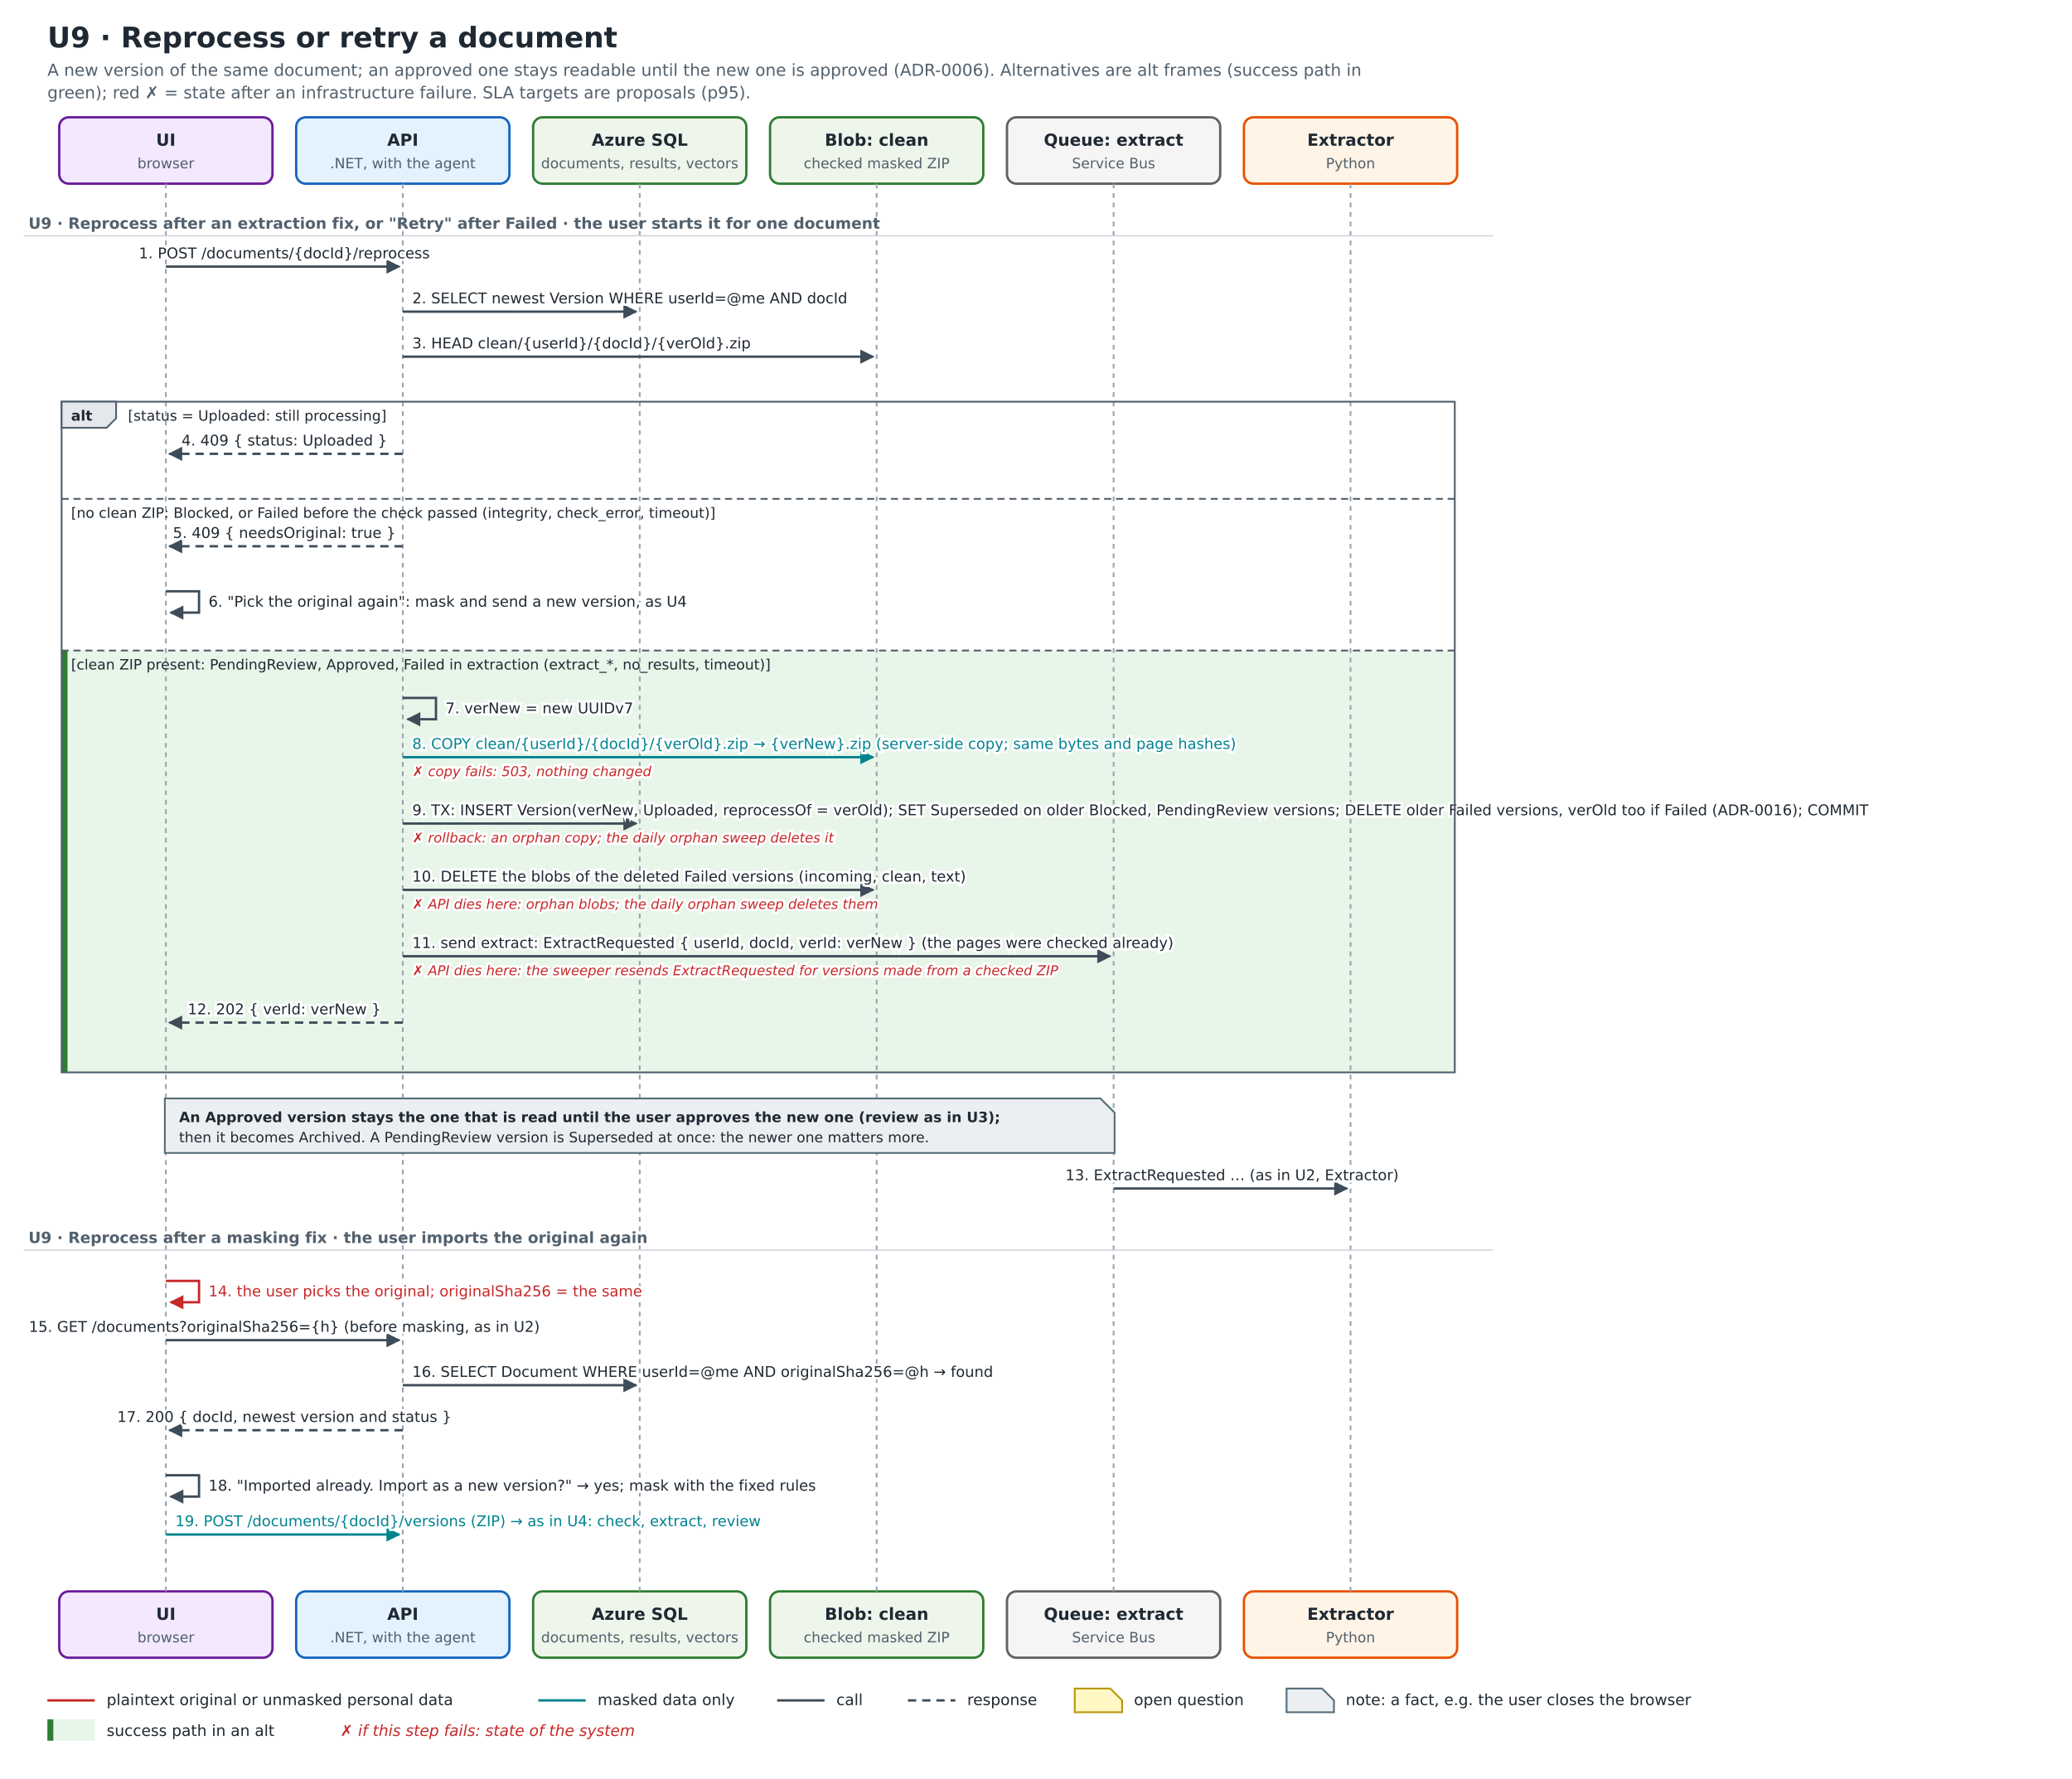
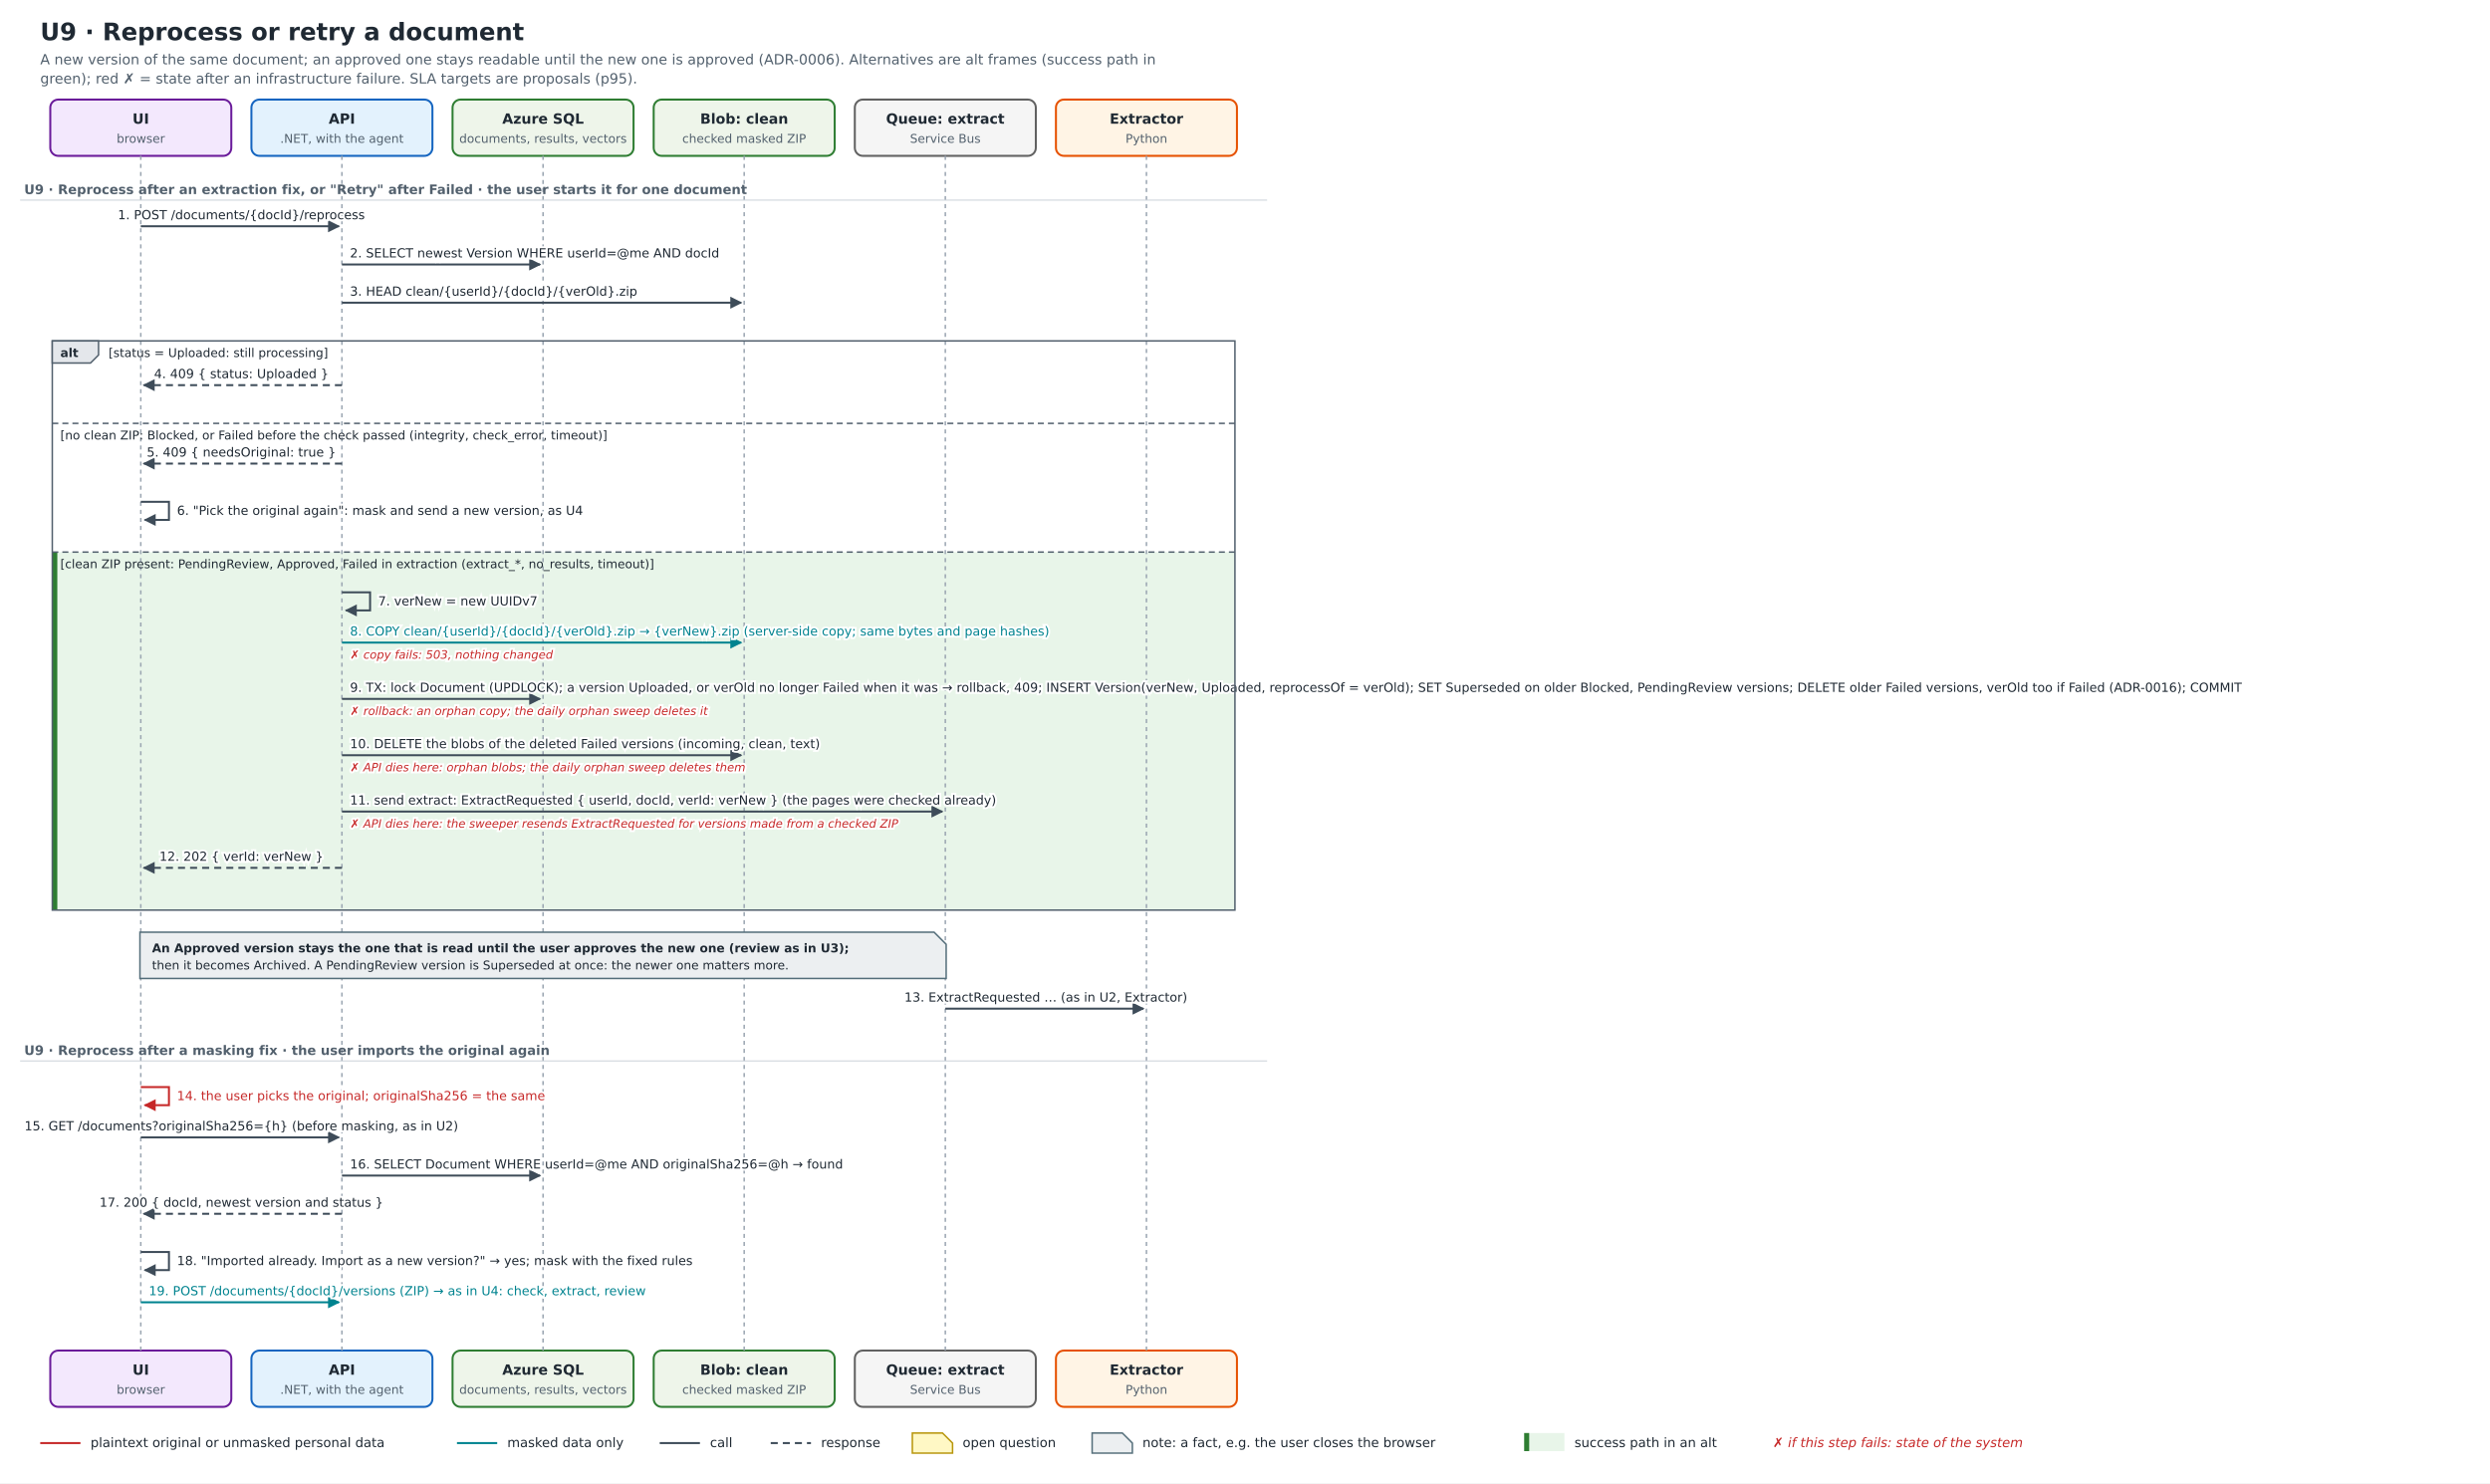
- <svg xmlns="http://www.w3.org/2000/svg" width="1749" height="1501" viewBox="0 0 1749 1501" font-family="DejaVu Sans, Arial, sans-serif">
+ <svg xmlns="http://www.w3.org/2000/svg" width="2476" height="1475" viewBox="0 0 2476 1475" font-family="DejaVu Sans, Arial, sans-serif">
  <defs>
    <marker id="a-raw" viewBox="0 0 10 10" refX="9" refY="5" markerWidth="6" markerHeight="6" orient="auto-start-reverse">
      <path d="M0 0 L10 5 L0 10 z" fill="#c62828" />
    </marker>
    <marker id="a-masked" viewBox="0 0 10 10" refX="9" refY="5" markerWidth="6" markerHeight="6" orient="auto-start-reverse">
      <path d="M0 0 L10 5 L0 10 z" fill="#00838f" />
    </marker>
    <marker id="a-normal" viewBox="0 0 10 10" refX="9" refY="5" markerWidth="6" markerHeight="6" orient="auto-start-reverse">
      <path d="M0 0 L10 5 L0 10 z" fill="#3e4c59" />
    </marker>
  </defs>
  <rect width="100%" height="100%" fill="#ffffff" />
  <text x="40" y="40" font-size="24" font-weight="bold" fill="#1f2933">U9 · Reprocess or retry a document</text>
  <text x="40" y="64" font-size="14" fill="#52606d">A new version of the same document; an approved one stays readable until the new one is approved (ADR-0006). Alternatives are alt frames (success path in</text>
  <text x="40" y="83" font-size="14" fill="#52606d">green); red ✗ = state after an infrastructure failure. SLA targets are proposals (p95).</text>
  <rect x="52" y="339" width="1176" height="82" fill="#ffffff" />
  <rect x="52" y="421" width="1176" height="128" fill="#ffffff" />
  <rect x="52" y="549" width="1176" height="356" fill="#e8f5e9" />
  <rect x="52" y="549" width="5" height="356" fill="#2e7d32" />
  <rect x="50" y="99" width="180" height="56" rx="8" fill="#f3e8fd" stroke="#6a1b9a" stroke-width="2" />
  <text x="140" y="123" text-anchor="middle" font-size="14" font-weight="bold" fill="#1f2933">UI</text>
  <text x="140" y="142" text-anchor="middle" font-size="12" fill="#52606d">browser</text>
  <rect x="50" y="1343" width="180" height="56" rx="8" fill="#f3e8fd" stroke="#6a1b9a" stroke-width="2" />
  <text x="140" y="1367" text-anchor="middle" font-size="14" font-weight="bold" fill="#1f2933">UI</text>
  <text x="140" y="1386" text-anchor="middle" font-size="12" fill="#52606d">browser</text>
  <line x1="140" y1="155" x2="140" y2="1343" stroke="#9aa5b1" stroke-width="1.5" stroke-dasharray="4 4" />
  <rect x="250" y="99" width="180" height="56" rx="8" fill="#e3f2fd" stroke="#1565c0" stroke-width="2" />
  <text x="340" y="123" text-anchor="middle" font-size="14" font-weight="bold" fill="#1f2933">API</text>
  <text x="340" y="142" text-anchor="middle" font-size="12" fill="#52606d">.NET, with the agent</text>
  <rect x="250" y="1343" width="180" height="56" rx="8" fill="#e3f2fd" stroke="#1565c0" stroke-width="2" />
  <text x="340" y="1367" text-anchor="middle" font-size="14" font-weight="bold" fill="#1f2933">API</text>
  <text x="340" y="1386" text-anchor="middle" font-size="12" fill="#52606d">.NET, with the agent</text>
  <line x1="340" y1="155" x2="340" y2="1343" stroke="#9aa5b1" stroke-width="1.5" stroke-dasharray="4 4" />
  <rect x="450" y="99" width="180" height="56" rx="8" fill="#eef5ea" stroke="#2e7d32" stroke-width="2" />
  <text x="540" y="123" text-anchor="middle" font-size="14" font-weight="bold" fill="#1f2933">Azure SQL</text>
  <text x="540" y="142" text-anchor="middle" font-size="12" fill="#52606d">documents, results, vectors</text>
  <rect x="450" y="1343" width="180" height="56" rx="8" fill="#eef5ea" stroke="#2e7d32" stroke-width="2" />
  <text x="540" y="1367" text-anchor="middle" font-size="14" font-weight="bold" fill="#1f2933">Azure SQL</text>
  <text x="540" y="1386" text-anchor="middle" font-size="12" fill="#52606d">documents, results, vectors</text>
  <line x1="540" y1="155" x2="540" y2="1343" stroke="#9aa5b1" stroke-width="1.5" stroke-dasharray="4 4" />
  <rect x="650" y="99" width="180" height="56" rx="8" fill="#eef5ea" stroke="#2e7d32" stroke-width="2" />
  <text x="740" y="123" text-anchor="middle" font-size="14" font-weight="bold" fill="#1f2933">Blob: clean</text>
  <text x="740" y="142" text-anchor="middle" font-size="12" fill="#52606d">checked masked ZIP</text>
  <rect x="650" y="1343" width="180" height="56" rx="8" fill="#eef5ea" stroke="#2e7d32" stroke-width="2" />
  <text x="740" y="1367" text-anchor="middle" font-size="14" font-weight="bold" fill="#1f2933">Blob: clean</text>
  <text x="740" y="1386" text-anchor="middle" font-size="12" fill="#52606d">checked masked ZIP</text>
  <line x1="740" y1="155" x2="740" y2="1343" stroke="#9aa5b1" stroke-width="1.5" stroke-dasharray="4 4" />
  <rect x="850" y="99" width="180" height="56" rx="8" fill="#f5f5f5" stroke="#616161" stroke-width="2" />
  <text x="940" y="123" text-anchor="middle" font-size="14" font-weight="bold" fill="#1f2933">Queue: extract</text>
  <text x="940" y="142" text-anchor="middle" font-size="12" fill="#52606d">Service Bus</text>
  <rect x="850" y="1343" width="180" height="56" rx="8" fill="#f5f5f5" stroke="#616161" stroke-width="2" />
  <text x="940" y="1367" text-anchor="middle" font-size="14" font-weight="bold" fill="#1f2933">Queue: extract</text>
  <text x="940" y="1386" text-anchor="middle" font-size="12" fill="#52606d">Service Bus</text>
  <line x1="940" y1="155" x2="940" y2="1343" stroke="#9aa5b1" stroke-width="1.5" stroke-dasharray="4 4" />
  <rect x="1050" y="99" width="180" height="56" rx="8" fill="#fff4e5" stroke="#e65100" stroke-width="2" />
  <text x="1140" y="123" text-anchor="middle" font-size="14" font-weight="bold" fill="#1f2933">Extractor</text>
  <text x="1140" y="142" text-anchor="middle" font-size="12" fill="#52606d">Python</text>
  <rect x="1050" y="1343" width="180" height="56" rx="8" fill="#fff4e5" stroke="#e65100" stroke-width="2" />
  <text x="1140" y="1367" text-anchor="middle" font-size="14" font-weight="bold" fill="#1f2933">Extractor</text>
  <text x="1140" y="1386" text-anchor="middle" font-size="12" fill="#52606d">Python</text>
  <line x1="1140" y1="155" x2="1140" y2="1343" stroke="#9aa5b1" stroke-width="1.5" stroke-dasharray="4 4" />
  <line x1="20" y1="199" x2="1260" y2="199" stroke="#cbd2d9" stroke-width="1" />
  <text x="24" y="193" font-size="13" font-weight="bold" fill="#52606d">U9 · Reprocess after an extraction fix, or "Retry" after Failed · the user starts it for one document</text>
  <line x1="140" y1="225" x2="337" y2="225" stroke="#3e4c59" stroke-width="2" marker-end="url(#a-normal)" />
  <text x="240" y="218" text-anchor="middle" font-size="12.5" fill="#1f2933" paint-order="stroke" stroke="#ffffff" stroke-width="4">1. POST /documents/{docId}/reprocess</text>
  <line x1="340" y1="263" x2="537" y2="263" stroke="#3e4c59" stroke-width="2" marker-end="url(#a-normal)" />
  <text x="348" y="256" text-anchor="start" font-size="12.5" fill="#1f2933" paint-order="stroke" stroke="#ffffff" stroke-width="4">2. SELECT newest Version WHERE userId=@me AND docId</text>
  <line x1="340" y1="301" x2="737" y2="301" stroke="#3e4c59" stroke-width="2" marker-end="url(#a-normal)" />
  <text x="348" y="294" text-anchor="start" font-size="12.5" fill="#1f2933" paint-order="stroke" stroke="#ffffff" stroke-width="4">3. HEAD clean/{userId}/{docId}/{verOld}.zip</text>
  <line x1="340" y1="383" x2="143" y2="383" stroke="#3e4c59" stroke-width="2" stroke-dasharray="7 5" marker-end="url(#a-normal)" />
  <text x="240" y="376" text-anchor="middle" font-size="12.5" fill="#1f2933" paint-order="stroke" stroke="#ffffff" stroke-width="4">4. 409 { status: Uploaded }</text>
  <line x1="340" y1="461" x2="143" y2="461" stroke="#3e4c59" stroke-width="2" stroke-dasharray="7 5" marker-end="url(#a-normal)" />
  <text x="240" y="454" text-anchor="middle" font-size="12.5" fill="#1f2933" paint-order="stroke" stroke="#ffffff" stroke-width="4">5. 409 { needsOriginal: true }</text>
  <path d="M140 499 h28 v18 h-24" fill="none" stroke="#3e4c59" stroke-width="2" marker-end="url(#a-normal)" />
  <text x="176" y="512" font-size="12.5" fill="#1f2933" paint-order="stroke" stroke="#ffffff" stroke-width="4">6. "Pick the original again": mask and send a new version, as U4</text>
  <path d="M340 589 h28 v18 h-24" fill="none" stroke="#3e4c59" stroke-width="2" marker-end="url(#a-normal)" />
  <text x="376" y="602" font-size="12.5" fill="#1f2933" paint-order="stroke" stroke="#ffffff" stroke-width="4">7. verNew = new UUIDv7</text>
  <line x1="340" y1="639" x2="737" y2="639" stroke="#00838f" stroke-width="2" marker-end="url(#a-masked)" />
  <text x="348" y="632" text-anchor="start" font-size="12.5" fill="#00838f" paint-order="stroke" stroke="#ffffff" stroke-width="4">8. COPY clean/{userId}/{docId}/{verOld}.zip → {verNew}.zip  (server-side copy; same bytes and page hashes)</text>
  <text x="348" y="655" text-anchor="start" font-size="11.5" font-style="italic" fill="#c62828" paint-order="stroke" stroke="#ffffff" stroke-width="4">✗ copy fails: 503, nothing changed</text>
  <line x1="340" y1="695" x2="537" y2="695" stroke="#3e4c59" stroke-width="2" marker-end="url(#a-normal)" />
-   <text x="348" y="688" text-anchor="start" font-size="12.5" fill="#1f2933" paint-order="stroke" stroke="#ffffff" stroke-width="4">9. TX: INSERT Version(verNew, Uploaded, reprocessOf = verOld); SET Superseded on older Blocked, PendingReview versions; DELETE older Failed versions, verOld too if Failed (ADR-0016); COMMIT</text>
+   <text x="348" y="688" text-anchor="start" font-size="12.5" fill="#1f2933" paint-order="stroke" stroke="#ffffff" stroke-width="4">9. TX: lock Document (UPDLOCK); a version Uploaded, or verOld no longer Failed when it was → rollback, 409; INSERT Version(verNew, Uploaded, reprocessOf = verOld); SET Superseded on older Blocked, PendingReview versions; DELETE older Failed versions, verOld too if Failed (ADR-0016); COMMIT</text>
  <text x="348" y="711" text-anchor="start" font-size="11.5" font-style="italic" fill="#c62828" paint-order="stroke" stroke="#ffffff" stroke-width="4">✗ rollback: an orphan copy; the daily orphan sweep deletes it</text>
  <line x1="340" y1="751" x2="737" y2="751" stroke="#3e4c59" stroke-width="2" marker-end="url(#a-normal)" />
  <text x="348" y="744" text-anchor="start" font-size="12.5" fill="#1f2933" paint-order="stroke" stroke="#ffffff" stroke-width="4">10. DELETE the blobs of the deleted Failed versions (incoming, clean, text)</text>
  <text x="348" y="767" text-anchor="start" font-size="11.5" font-style="italic" fill="#c62828" paint-order="stroke" stroke="#ffffff" stroke-width="4">✗ API dies here: orphan blobs; the daily orphan sweep deletes them</text>
  <line x1="340" y1="807" x2="937" y2="807" stroke="#3e4c59" stroke-width="2" marker-end="url(#a-normal)" />
  <text x="348" y="800" text-anchor="start" font-size="12.5" fill="#1f2933" paint-order="stroke" stroke="#ffffff" stroke-width="4">11. send extract: ExtractRequested { userId, docId, verId: verNew }  (the pages were checked already)</text>
  <text x="348" y="823" text-anchor="start" font-size="11.5" font-style="italic" fill="#c62828" paint-order="stroke" stroke="#ffffff" stroke-width="4">✗ API dies here: the sweeper resends ExtractRequested for versions made from a checked ZIP</text>
  <line x1="340" y1="863" x2="143" y2="863" stroke="#3e4c59" stroke-width="2" stroke-dasharray="7 5" marker-end="url(#a-normal)" />
  <text x="240" y="856" text-anchor="middle" font-size="12.5" fill="#1f2933" paint-order="stroke" stroke="#ffffff" stroke-width="4">12. 202 { verId: verNew }</text>
  <rect x="52" y="339" width="1176" height="566" fill="none" stroke="#52606d" stroke-width="1.5" />
  <path d="M52 339 h46 v14 l-8 8 h-38 z" fill="#e4e7eb" stroke="#52606d" stroke-width="1.5" />
  <text x="60" y="355" font-size="12" font-weight="bold" fill="#1f2933">alt</text>
  <text x="108" y="355" font-size="12" fill="#1f2933">[status = Uploaded: still processing]</text>
  <line x1="52" y1="421" x2="1228" y2="421" stroke="#52606d" stroke-width="1.5" stroke-dasharray="6 4" />
  <text x="60" y="437" font-size="12" fill="#1f2933">[no clean ZIP: Blocked, or Failed before the check passed (integrity, check_error, timeout)]</text>
  <line x1="52" y1="549" x2="1228" y2="549" stroke="#52606d" stroke-width="1.5" stroke-dasharray="6 4" />
  <text x="60" y="565" font-size="12" fill="#1f2933">[clean ZIP present: PendingReview, Approved, Failed in extraction (extract_*, no_results, timeout)]</text>
  <path d="M139.15 927 h789.7 l12 12 v34 h-801.7 z" fill="#eceff1" stroke="#546e7a" stroke-width="1.5" />
  <text x="151.15" y="947" font-size="12" fill="#1f2933" font-weight="bold">An Approved version stays the one that is read until the user approves the new one (review as in U3);</text>
  <text x="151.15" y="964" font-size="12" fill="#1f2933">then it becomes Archived. A PendingReview version is Superseded at once: the newer one matters more.</text>
  <line x1="940" y1="1003" x2="1137" y2="1003" stroke="#3e4c59" stroke-width="2" marker-end="url(#a-normal)" />
  <text x="1040" y="996" text-anchor="middle" font-size="12.5" fill="#1f2933" paint-order="stroke" stroke="#ffffff" stroke-width="4">13. ExtractRequested … (as in U2, Extractor)</text>
  <line x1="20" y1="1055" x2="1260" y2="1055" stroke="#cbd2d9" stroke-width="1" />
  <text x="24" y="1049" font-size="13" font-weight="bold" fill="#52606d">U9 · Reprocess after a masking fix · the user imports the original again</text>
  <path d="M140 1081 h28 v18 h-24" fill="none" stroke="#c62828" stroke-width="2" marker-end="url(#a-raw)" />
  <text x="176" y="1094" font-size="12.5" fill="#c62828" paint-order="stroke" stroke="#ffffff" stroke-width="4">14. the user picks the original; originalSha256 = the same</text>
  <line x1="140" y1="1131" x2="337" y2="1131" stroke="#3e4c59" stroke-width="2" marker-end="url(#a-normal)" />
  <text x="240" y="1124" text-anchor="middle" font-size="12.5" fill="#1f2933" paint-order="stroke" stroke="#ffffff" stroke-width="4">15. GET /documents?originalSha256={h}  (before masking, as in U2)</text>
  <line x1="340" y1="1169" x2="537" y2="1169" stroke="#3e4c59" stroke-width="2" marker-end="url(#a-normal)" />
  <text x="348" y="1162" text-anchor="start" font-size="12.5" fill="#1f2933" paint-order="stroke" stroke="#ffffff" stroke-width="4">16. SELECT Document WHERE userId=@me AND originalSha256=@h → found</text>
  <line x1="340" y1="1207" x2="143" y2="1207" stroke="#3e4c59" stroke-width="2" stroke-dasharray="7 5" marker-end="url(#a-normal)" />
  <text x="240" y="1200" text-anchor="middle" font-size="12.5" fill="#1f2933" paint-order="stroke" stroke="#ffffff" stroke-width="4">17. 200 { docId, newest version and status }</text>
  <path d="M140 1245 h28 v18 h-24" fill="none" stroke="#3e4c59" stroke-width="2" marker-end="url(#a-normal)" />
  <text x="176" y="1258" font-size="12.5" fill="#1f2933" paint-order="stroke" stroke="#ffffff" stroke-width="4">18. "Imported already. Import as a new version?" → yes; mask with the fixed rules</text>
  <line x1="140" y1="1295" x2="337" y2="1295" stroke="#00838f" stroke-width="2" marker-end="url(#a-masked)" />
  <text x="148" y="1288" text-anchor="start" font-size="12.5" fill="#00838f" paint-order="stroke" stroke="#ffffff" stroke-width="4">19. POST /documents/{docId}/versions (ZIP) → as in U4: check, extract, review</text>
  <line x1="40" y1="1435" x2="80" y2="1435" stroke="#c62828" stroke-width="2" />
  <text x="90" y="1439" font-size="13" fill="#1f2933">plaintext original or unmasked personal data</text>
  <line x1="454.4" y1="1435" x2="494.4" y2="1435" stroke="#00838f" stroke-width="2" />
  <text x="504.4" y="1439" font-size="13" fill="#1f2933">masked data only</text>
  <line x1="656" y1="1435" x2="696" y2="1435" stroke="#3e4c59" stroke-width="2" />
  <text x="706" y="1439" font-size="13" fill="#1f2933">call</text>
  <line x1="766.4" y1="1435" x2="806.4" y2="1435" stroke="#3e4c59" stroke-width="2" stroke-dasharray="7 5" />
  <text x="816.4" y="1439" font-size="13" fill="#1f2933">response</text>
  <path d="M907.2 1425 h30 l10 10 v10 h-40 z" fill="#fff8c5" stroke="#b7950b" stroke-width="1.5" />
  <text x="957.2" y="1439" font-size="13" fill="#1f2933">open question</text>
  <path d="M1086 1425 h30 l10 10 v10 h-40 z" fill="#eceff1" stroke="#546e7a" stroke-width="1.5" />
  <text x="1136" y="1439" font-size="13" fill="#1f2933">note: a fact, e.g. the user closes the browser</text>
-   <rect x="40" y="1451" width="40" height="18" fill="#e8f5e9" />
-   <rect x="40" y="1451" width="5" height="18" fill="#2e7d32" />
-   <text x="90" y="1465" font-size="13" fill="#1f2933">success path in an alt</text>
-   <text x="287.2" y="1465" font-size="13" font-style="italic" fill="#c62828">✗ if this step fails: state of the system</text>
+   <rect x="1515.6" y="1425" width="40" height="18" fill="#e8f5e9" />
+   <rect x="1515.6" y="1425" width="5" height="18" fill="#2e7d32" />
+   <text x="1565.6" y="1439" font-size="13" fill="#1f2933">success path in an alt</text>
+   <text x="1762.8" y="1439" font-size="13" font-style="italic" fill="#c62828">✗ if this step fails: state of the system</text>
</svg>
